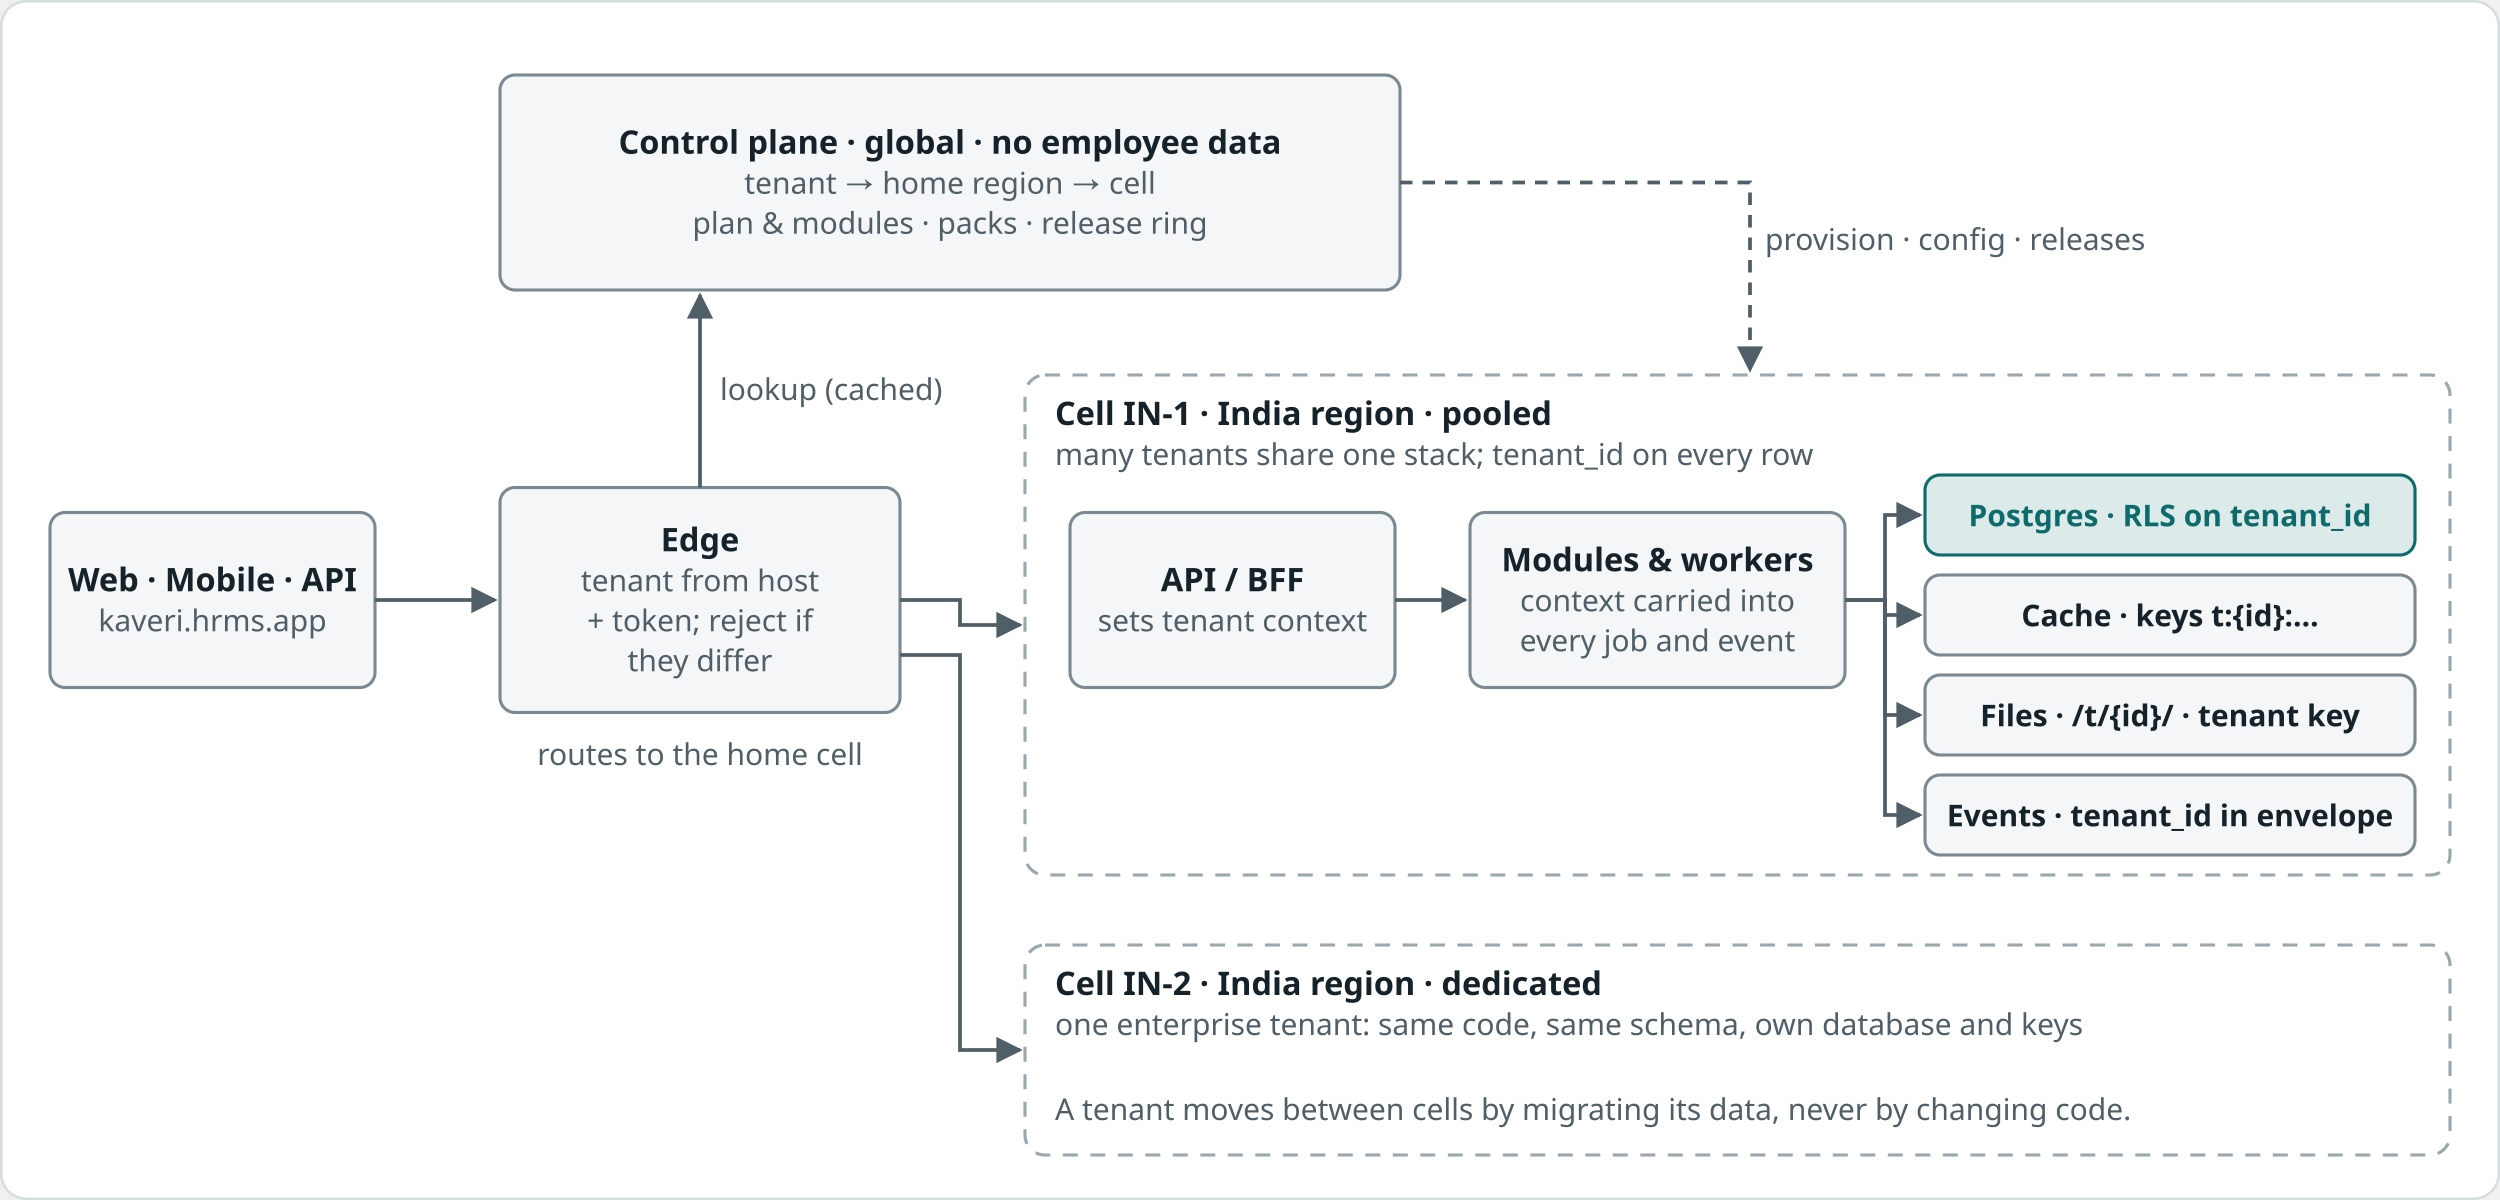
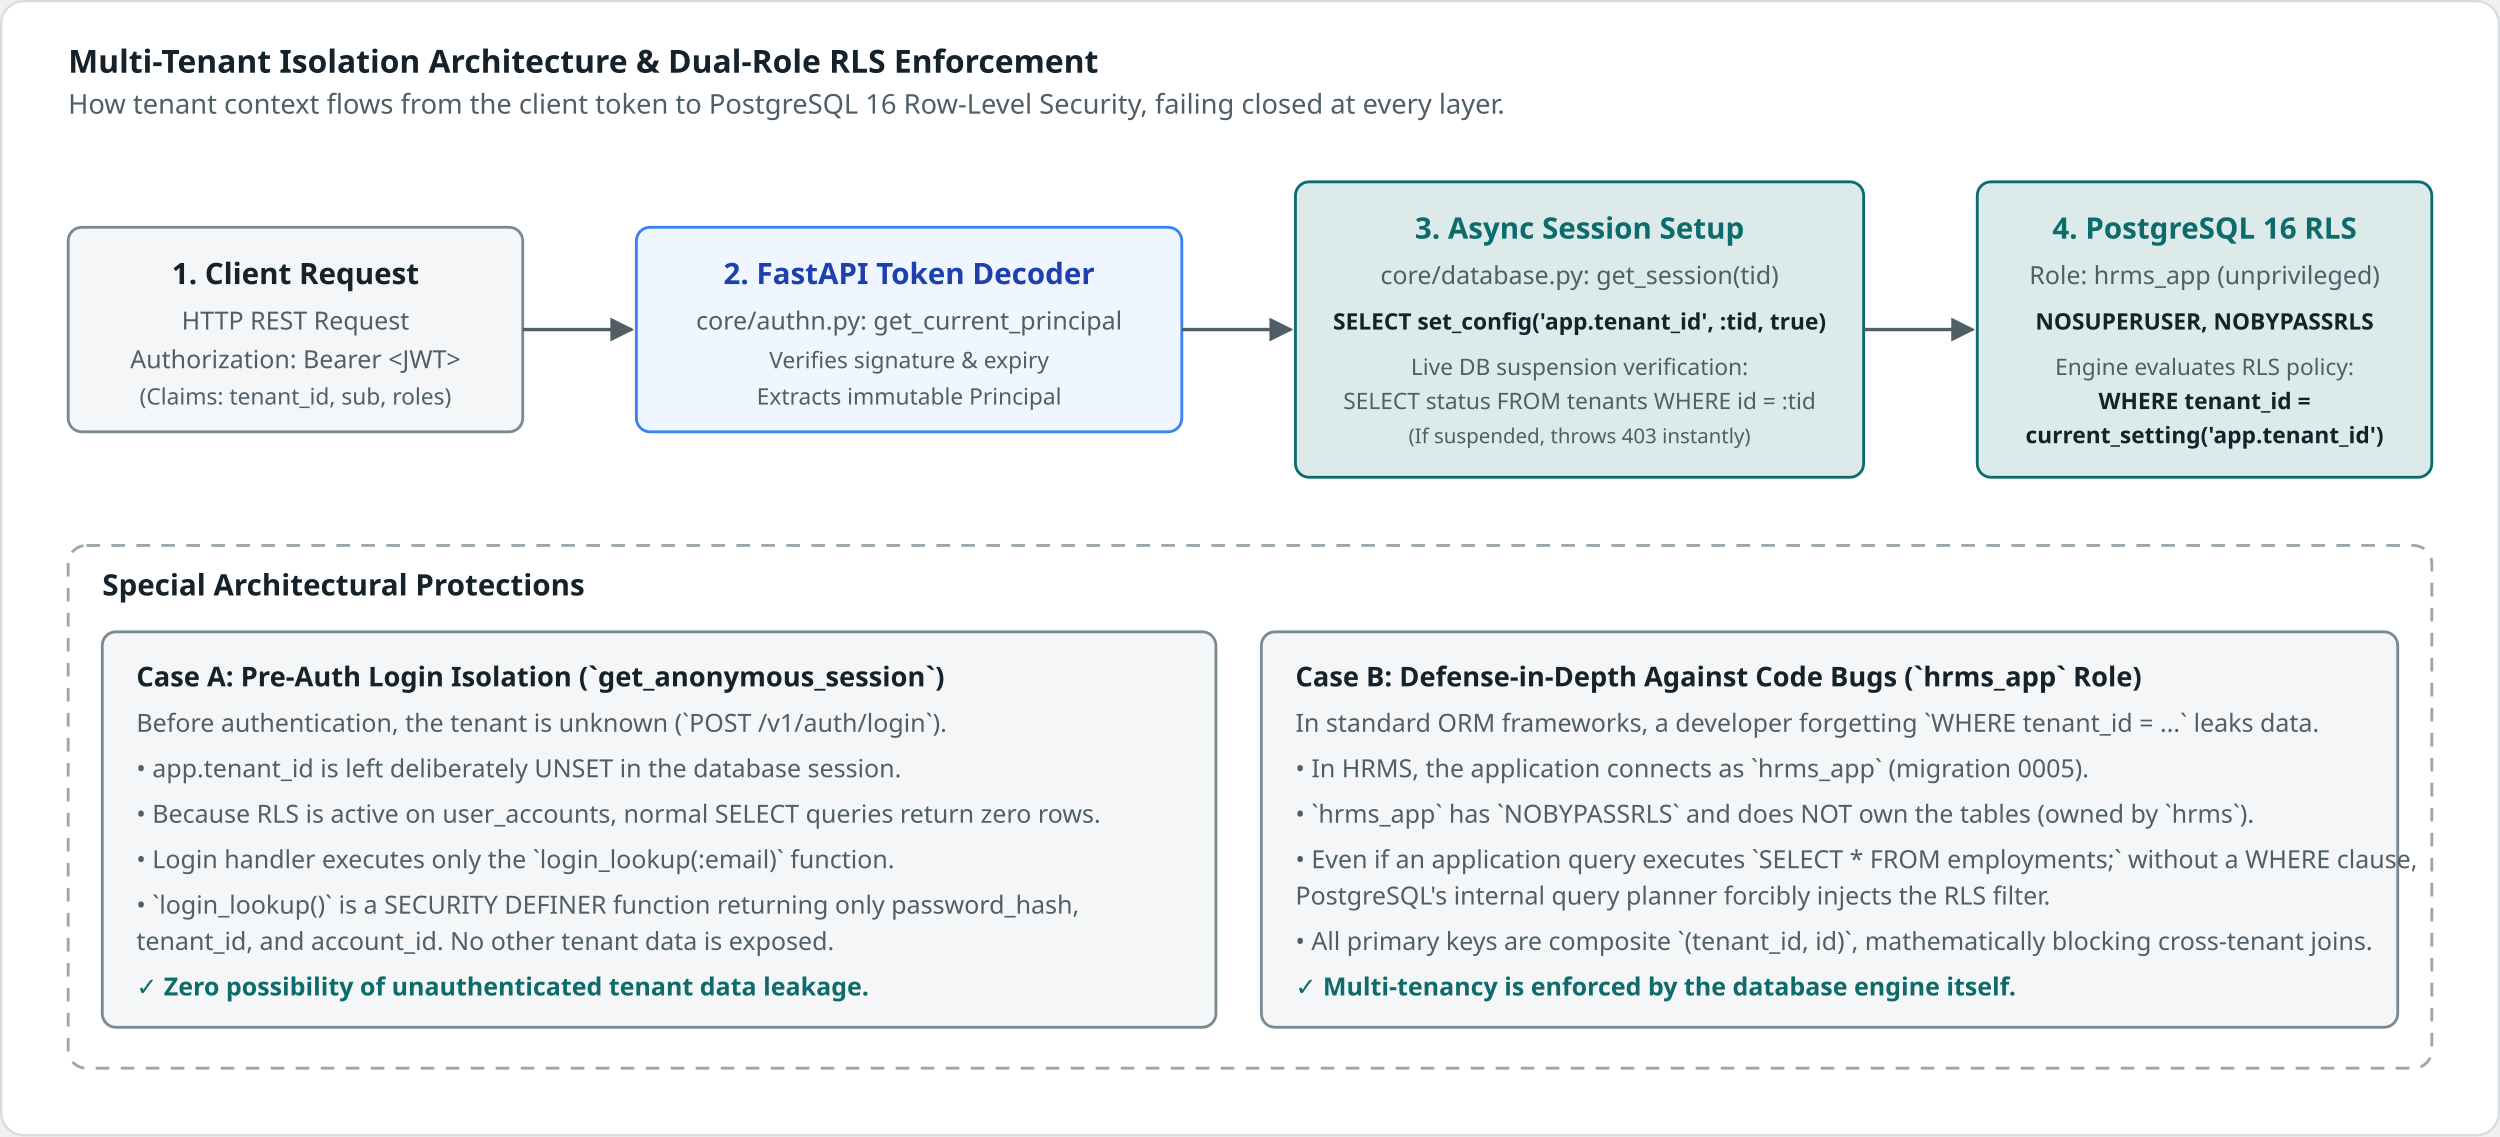
- <svg xmlns="http://www.w3.org/2000/svg" class="dg" viewBox="0 0 1000 480" width="1000" height="480" role="img" aria-label="A request is resolved to one tenant at the edge, routed to that tenant's home cell, and carries the tenant context into every store; pooled and dedicated cells run the same code and schema." font-family="'Noto Sans',system-ui,'Segoe UI',Helvetica,Arial,sans-serif">
-   <style>.bg{fill:#ffffff;stroke:#d5dde1}.n{fill:#f4f6f7;stroke:#7b8a92}.na{fill:#ddeaea;stroke:#0d6b6b}.nx{fill:#ffffff;stroke:#7b8a92;stroke-dasharray:5 4}.np{fill:#eceff1;stroke:#7b8a92}.g{fill:none;stroke:#9aa7ae;stroke-dasharray:6 5}.gs{fill:#f9fbfb;stroke:#9aa7ae}.t{fill:#16222a;font-weight:600}.s{fill:#4f5e67}.ta{fill:#0d6b6b;font-weight:600}.e{fill:none;stroke:#4f5e67;stroke-width:1.5}.ed{fill:none;stroke:#4f5e67;stroke-width:1.5;stroke-dasharray:5 4}.ah{fill:#4f5e67}.l{fill:none;stroke:#b4c0c7;stroke-width:1.25;stroke-dasharray:4 4}</style>
+ <svg xmlns="http://www.w3.org/2000/svg" class="dg" viewBox="0 0 1100 500" width="1100" height="500" role="img" aria-label="Multi-Tenant Isolation Architecture: Request resolution, FastAPI dependency injection, SET LOCAL app.tenant_id, dual-role hrms_app, and PostgreSQL 16 Row-Level Security." font-family="'Noto Sans',system-ui,'Segoe UI',Helvetica,Arial,sans-serif">
+   <style>
+     .bg{fill:#ffffff;stroke:#d5dde1}
+     .n{fill:#f4f6f7;stroke:#7b8a92}
+     .na{fill:#ddeaea;stroke:#0d6b6b}
+     .nb{fill:#eff6ff;stroke:#3b82f6}
+     .np{fill:#eceff1;stroke:#7b8a92}
+     .g{fill:none;stroke:#9aa7ae;stroke-dasharray:6 5}
+     .t{fill:#16222a;font-weight:600}
+     .s{fill:#4f5e67}
+     .ta{fill:#0d6b6b;font-weight:600}
+     .tb{fill:#1e40af;font-weight:600}
+     .e{fill:none;stroke:#4f5e67;stroke-width:1.5}
+     .ed{fill:none;stroke:#4f5e67;stroke-width:1.5;stroke-dasharray:5 4}
+     .ah{fill:#4f5e67}
+   </style>
  <defs>
    <marker id="ah-tenancy" viewBox="0 0 10 10" refX="9" refY="5" markerWidth="7" markerHeight="7" orient="auto-start-reverse">
      <path class="ah" d="M0,0 L10,5 L0,10 z" />
    </marker>
  </defs>
-   <rect class="bg" x="0.5" y="0.5" width="999" height="479" rx="10" />
-   <rect class="n" x="20" y="205" width="130" height="70" rx="6" stroke-width="1.25" />
-   <text class="t" x="85.0" y="236.5" font-size="13" text-anchor="middle">Web · Mobile · API</text>
-   <text class="s" x="85.0" y="252.5" font-size="12" text-anchor="middle">kaveri.hrms.app</text>
-   <rect class="n" x="200" y="195" width="160" height="90" rx="6" stroke-width="1.25" />
-   <text class="t" x="280.0" y="220.5" font-size="13" text-anchor="middle">Edge</text>
-   <text class="s" x="280.0" y="236.5" font-size="12" text-anchor="middle">tenant from host</text>
-   <text class="s" x="280.0" y="252.5" font-size="12" text-anchor="middle">+ token; reject if</text>
-   <text class="s" x="280.0" y="268.5" font-size="12" text-anchor="middle">they differ</text>
-   <polyline class="e" points="150,240 198,240" marker-end="url(#ah-tenancy)" />
-   <rect class="n" x="200" y="30" width="360" height="86" rx="6" stroke-width="1.25" />
-   <text class="t" x="380.0" y="61.5" font-size="13" text-anchor="middle">Control plane · global · no employee data</text>
-   <text class="s" x="380.0" y="77.5" font-size="12" text-anchor="middle">tenant → home region → cell</text>
-   <text class="s" x="380.0" y="93.5" font-size="12" text-anchor="middle">plan &amp; modules · packs · release ring</text>
-   <polyline class="e" points="280,195 280,118" marker-end="url(#ah-tenancy)" />
-   <text class="s" x="288" y="160" font-size="12" text-anchor="start">lookup (cached)</text>
-   <rect class="g" x="410" y="150" width="570" height="200" rx="8" stroke-width="1.25" />
-   <text class="t" x="422" y="170" font-size="13">Cell IN-1 · India region · pooled</text>
-   <text class="s" x="422" y="186" font-size="12">many tenants share one stack; tenant_id on every row</text>
-   <rect class="n" x="428" y="205" width="130" height="70" rx="6" stroke-width="1.25" />
-   <text class="t" x="493.0" y="236.5" font-size="13" text-anchor="middle">API / BFF</text>
-   <text class="s" x="493.0" y="252.5" font-size="12" text-anchor="middle">sets tenant context</text>
-   <rect class="n" x="588" y="205" width="150" height="70" rx="6" stroke-width="1.25" />
-   <text class="t" x="663.0" y="228.5" font-size="13" text-anchor="middle">Modules &amp; workers</text>
-   <text class="s" x="663.0" y="244.5" font-size="12" text-anchor="middle">context carried into</text>
-   <text class="s" x="663.0" y="260.5" font-size="12" text-anchor="middle">every job and event</text>
-   <polyline class="e" points="558,240 586,240" marker-end="url(#ah-tenancy)" />
-   <rect class="na" x="770" y="190" width="196" height="32" rx="6" stroke-width="1.25" />
-   <text class="ta" x="868.0" y="210.5" font-size="12" text-anchor="middle">Postgres · RLS on tenant_id</text>
-   <polyline class="e" points="738,240 754,240 754,206 768,206" marker-end="url(#ah-tenancy)" />
-   <rect class="n" x="770" y="230" width="196" height="32" rx="6" stroke-width="1.25" />
-   <text class="t" x="868.0" y="250.5" font-size="12" text-anchor="middle">Cache · keys t:{id}:…</text>
-   <polyline class="e" points="738,240 754,240 754,246 768,246" marker-end="url(#ah-tenancy)" />
-   <rect class="n" x="770" y="270" width="196" height="32" rx="6" stroke-width="1.25" />
-   <text class="t" x="868.0" y="290.5" font-size="12" text-anchor="middle">Files · /t/{id}/ · tenant key</text>
-   <polyline class="e" points="738,240 754,240 754,286 768,286" marker-end="url(#ah-tenancy)" />
-   <rect class="n" x="770" y="310" width="196" height="32" rx="6" stroke-width="1.25" />
-   <text class="t" x="868.0" y="330.5" font-size="12" text-anchor="middle">Events · tenant_id in envelope</text>
-   <polyline class="e" points="738,240 754,240 754,326 768,326" marker-end="url(#ah-tenancy)" />
-   <rect class="g" x="410" y="378" width="570" height="84" rx="8" stroke-width="1.25" />
-   <text class="t" x="422" y="398" font-size="13">Cell IN-2 · India region · dedicated</text>
-   <text class="s" x="422" y="414" font-size="12">one enterprise tenant: same code, same schema, own database and keys</text>
-   <text class="s" x="422" y="448" font-size="12" text-anchor="start">A tenant moves between cells by migrating its data, never by changing code.</text>
-   <polyline class="e" points="360,240 384,240 384,250 408,250" marker-end="url(#ah-tenancy)" />
-   <text class="s" x="280" y="306" font-size="12" text-anchor="middle">routes to the home cell</text>
-   <polyline class="e" points="360,262 384,262 384,420 408,420" marker-end="url(#ah-tenancy)" />
-   <polyline class="ed" points="560,73 700,73 700,148" marker-end="url(#ah-tenancy)" />
-   <text class="s" x="706" y="100" font-size="12" text-anchor="start">provision · config · releases</text>
+   <rect class="bg" x="0.5" y="0.5" width="1099" height="499" rx="10" />
+   <text class="t" x="30" y="32" font-size="14">Multi-Tenant Isolation Architecture &amp; Dual-Role RLS Enforcement</text>
+   <text class="s" x="30" y="50" font-size="12">How tenant context flows from the client token to PostgreSQL 16 Row-Level Security, failing closed at every layer.</text>
+   <rect class="n" x="30" y="100" width="200" height="90" rx="6" stroke-width="1.25" />
+   <text class="t" x="130" y="125" font-size="13" text-anchor="middle">1. Client Request</text>
+   <text class="s" x="130" y="145" font-size="11" text-anchor="middle">HTTP REST Request</text>
+   <text class="s" x="130" y="162" font-size="11" text-anchor="middle">Authorization: Bearer &lt;JWT&gt;</text>
+   <text class="s" x="130" y="178" font-size="10" text-anchor="middle">(Claims: tenant_id, sub, roles)</text>
+   <rect class="nb" x="280" y="100" width="240" height="90" rx="6" stroke-width="1.25" />
+   <text class="tb" x="400" y="125" font-size="13" text-anchor="middle">2. FastAPI Token Decoder</text>
+   <text class="s" x="400" y="145" font-size="11" text-anchor="middle">core/authn.py: get_current_principal</text>
+   <text class="s" x="400" y="162" font-size="10" text-anchor="middle">Verifies signature &amp; expiry</text>
+   <text class="s" x="400" y="178" font-size="10" text-anchor="middle">Extracts immutable Principal</text>
+   <polyline class="e" points="230,145 278,145" marker-end="url(#ah-tenancy)" />
+   <rect class="na" x="570" y="80" width="250" height="130" rx="6" stroke-width="1.25" />
+   <text class="ta" x="695" y="105" font-size="13" text-anchor="middle">3. Async Session Setup</text>
+   <text class="s" x="695" y="125" font-size="11" text-anchor="middle">core/database.py: get_session(tid)</text>
+   <text class="t" x="695" y="145" font-size="10" text-anchor="middle">SELECT set_config('app.tenant_id', :tid, true)</text>
+   <text class="s" x="695" y="165" font-size="10" text-anchor="middle">Live DB suspension verification:</text>
+   <text class="s" x="695" y="180" font-size="10" text-anchor="middle">SELECT status FROM tenants WHERE id = :tid</text>
+   <text class="s" x="695" y="195" font-size="9" text-anchor="middle">(If suspended, throws 403 instantly)</text>
+   <polyline class="e" points="520,145 568,145" marker-end="url(#ah-tenancy)" />
+   <rect class="na" x="870" y="80" width="200" height="130" rx="6" stroke-width="1.25" />
+   <text class="ta" x="970" y="105" font-size="13" text-anchor="middle">4. PostgreSQL 16 RLS</text>
+   <text class="s" x="970" y="125" font-size="11" text-anchor="middle">Role: hrms_app (unprivileged)</text>
+   <text class="t" x="970" y="145" font-size="10" text-anchor="middle">NOSUPERUSER, NOBYPASSRLS</text>
+   <text class="s" x="970" y="165" font-size="10" text-anchor="middle">Engine evaluates RLS policy:</text>
+   <text class="t" x="970" y="180" font-size="10" text-anchor="middle">WHERE tenant_id =</text>
+   <text class="t" x="970" y="195" font-size="10" text-anchor="middle">current_setting('app.tenant_id')</text>
+   <polyline class="e" points="820,145 868,145" marker-end="url(#ah-tenancy)" />
+   <rect class="g" x="30" y="240" width="1040" height="230" rx="8" stroke-width="1.25" />
+   <text class="t" x="45" y="262" font-size="13">Special Architectural Protections</text>
+   <rect class="n" x="45" y="278" width="490" height="174" rx="6" stroke-width="1.25" />
+   <text class="t" x="60" y="302" font-size="12">Case A: Pre-Auth Login Isolation (`get_anonymous_session`)</text>
+   <text class="s" x="60" y="322" font-size="11">Before authentication, the tenant is unknown (`POST /v1/auth/login`).</text>
+   <text class="s" x="60" y="342" font-size="11">• app.tenant_id is left deliberately UNSET in the database session.</text>
+   <text class="s" x="60" y="362" font-size="11">• Because RLS is active on user_accounts, normal SELECT queries return zero rows.</text>
+   <text class="s" x="60" y="382" font-size="11">• Login handler executes only the `login_lookup(:email)` function.</text>
+   <text class="s" x="60" y="402" font-size="11">• `login_lookup()` is a SECURITY DEFINER function returning only password_hash,</text>
+   <text class="s" x="60" y="418" font-size="11">  tenant_id, and account_id. No other tenant data is exposed.</text>
+   <text class="ta" x="60" y="438" font-size="11">✓ Zero possibility of unauthenticated tenant data leakage.</text>
+   <rect class="n" x="555" y="278" width="500" height="174" rx="6" stroke-width="1.25" />
+   <text class="t" x="570" y="302" font-size="12">Case B: Defense-in-Depth Against Code Bugs (`hrms_app` Role)</text>
+   <text class="s" x="570" y="322" font-size="11">In standard ORM frameworks, a developer forgetting `WHERE tenant_id = ...` leaks data.</text>
+   <text class="s" x="570" y="342" font-size="11">• In HRMS, the application connects as `hrms_app` (migration 0005).</text>
+   <text class="s" x="570" y="362" font-size="11">• `hrms_app` has `NOBYPASSRLS` and does NOT own the tables (owned by `hrms`).</text>
+   <text class="s" x="570" y="382" font-size="11">• Even if an application query executes `SELECT * FROM employments;` without a WHERE clause,</text>
+   <text class="s" x="570" y="398" font-size="11">  PostgreSQL's internal query planner forcibly injects the RLS filter.</text>
+   <text class="s" x="570" y="418" font-size="11">• All primary keys are composite `(tenant_id, id)`, mathematically blocking cross-tenant joins.</text>
+   <text class="ta" x="570" y="438" font-size="11">✓ Multi-tenancy is enforced by the database engine itself.</text>
</svg>
